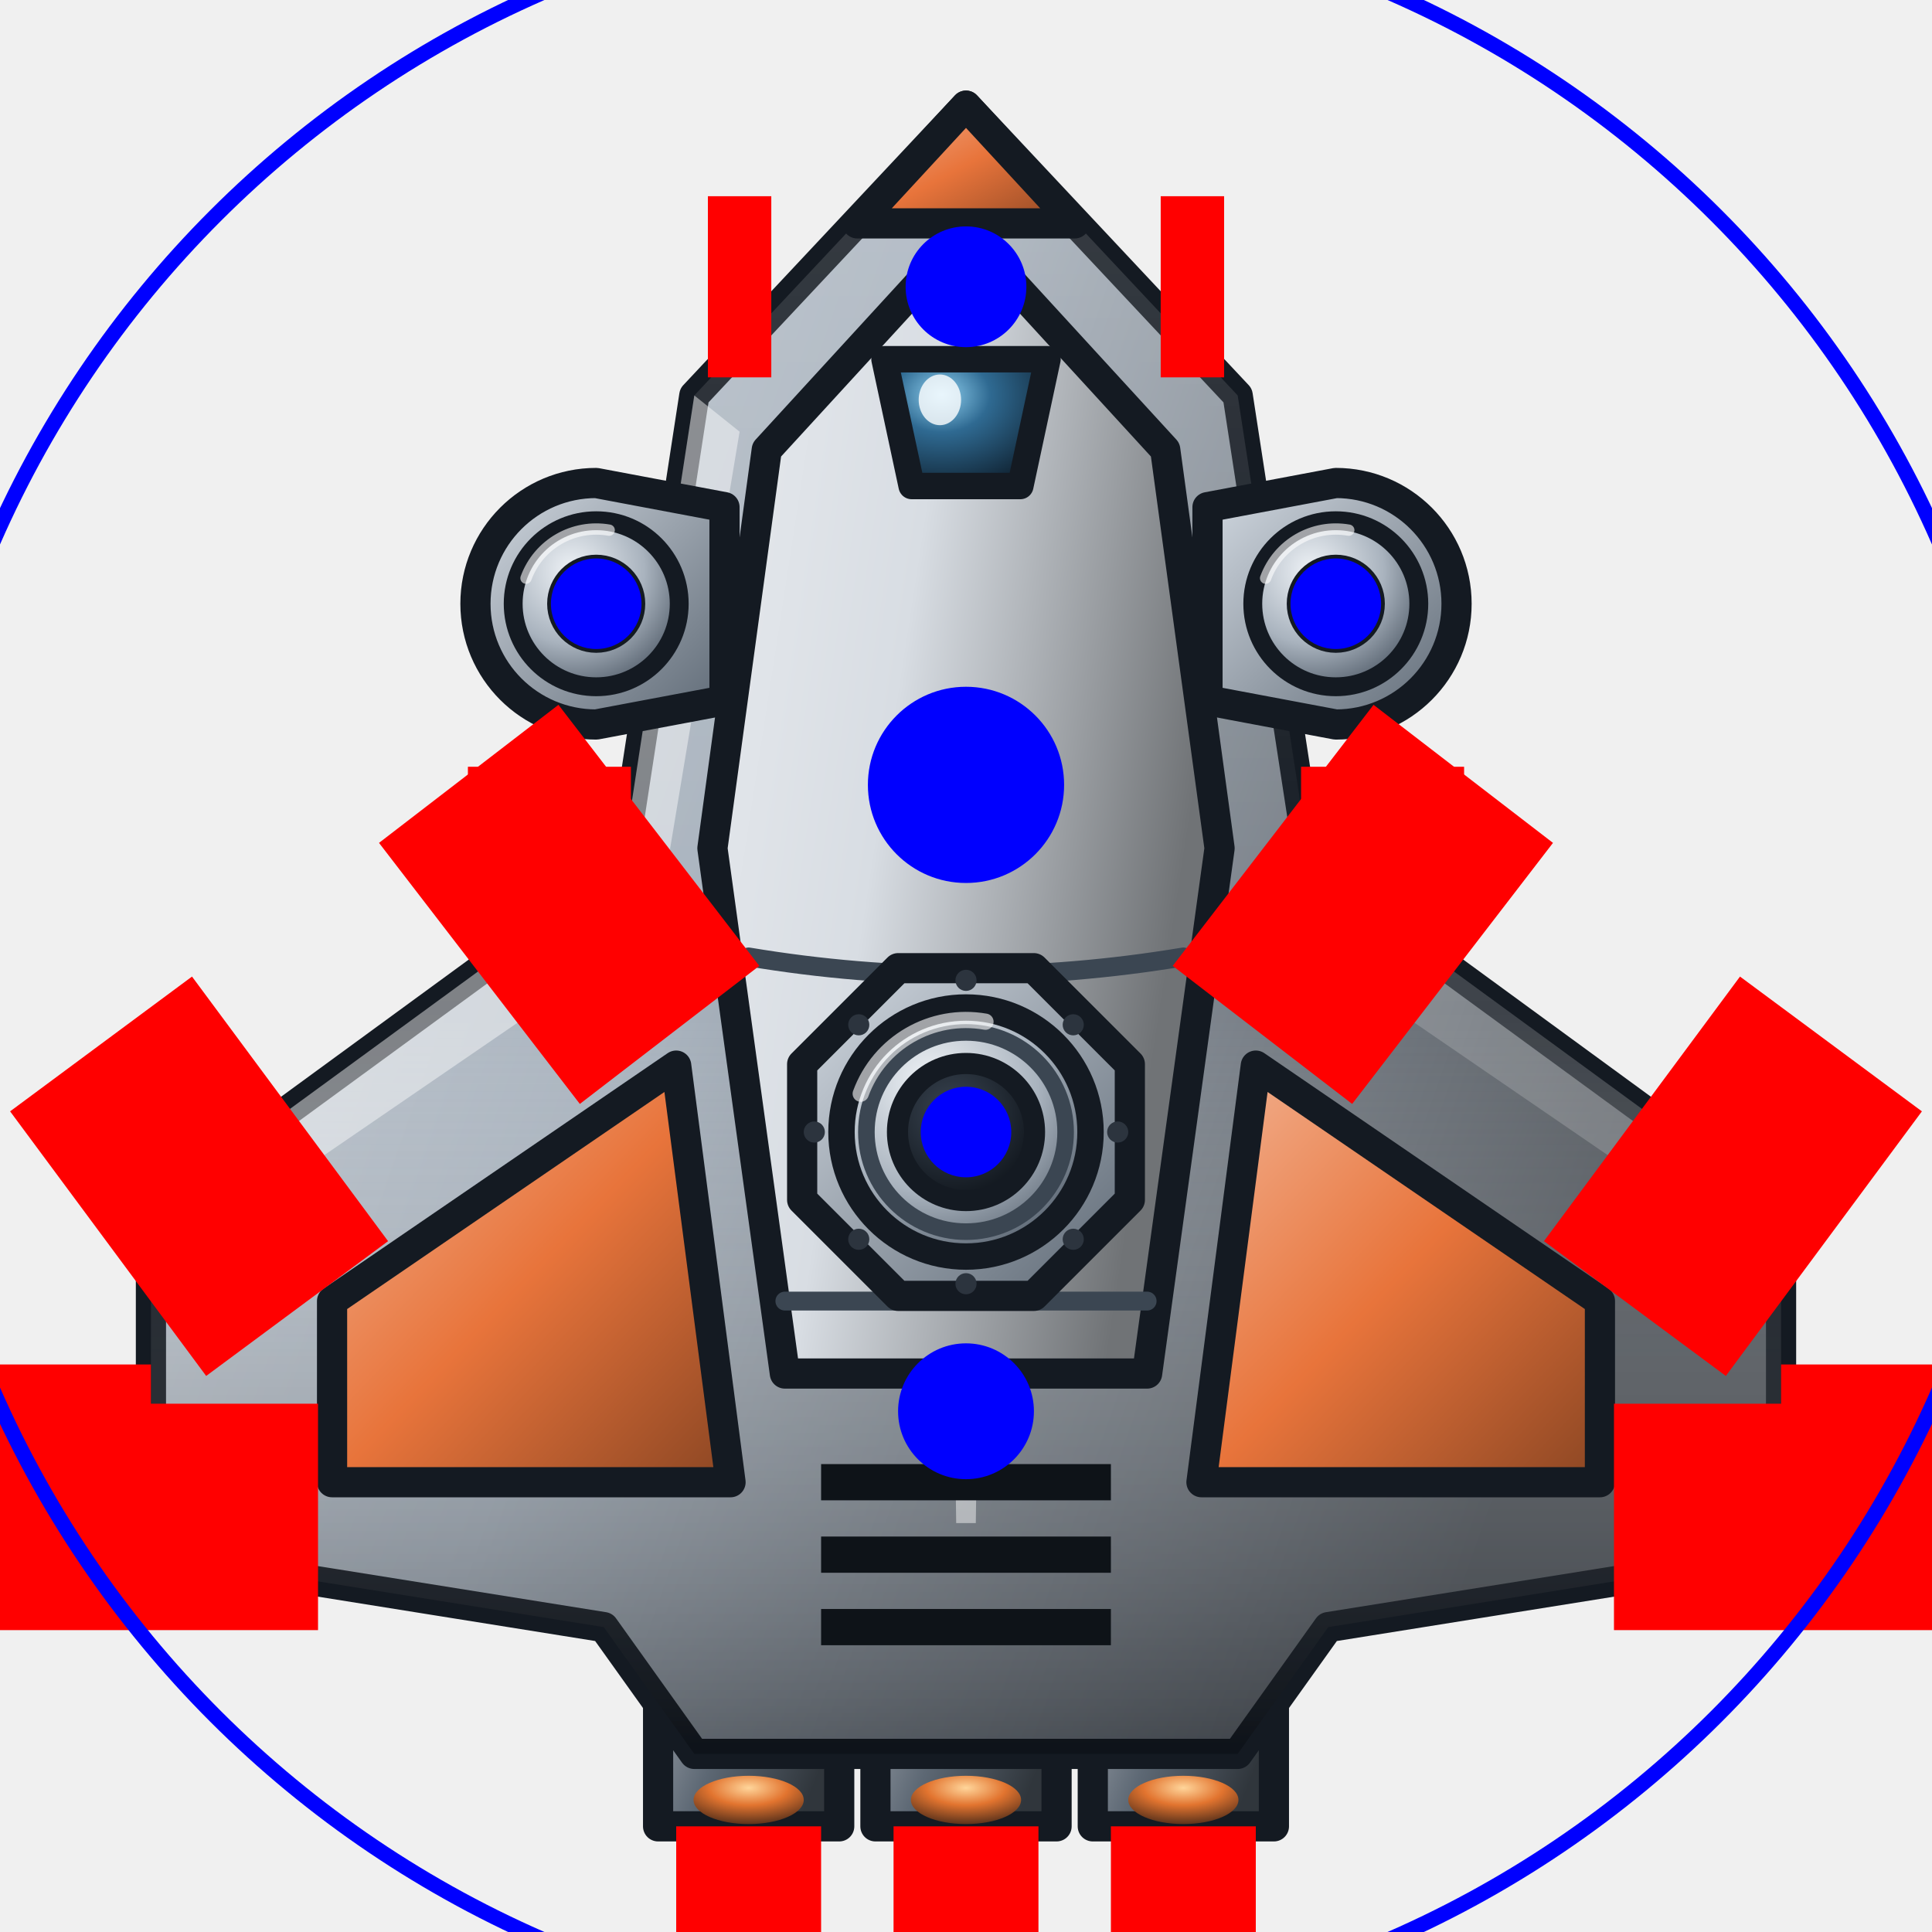
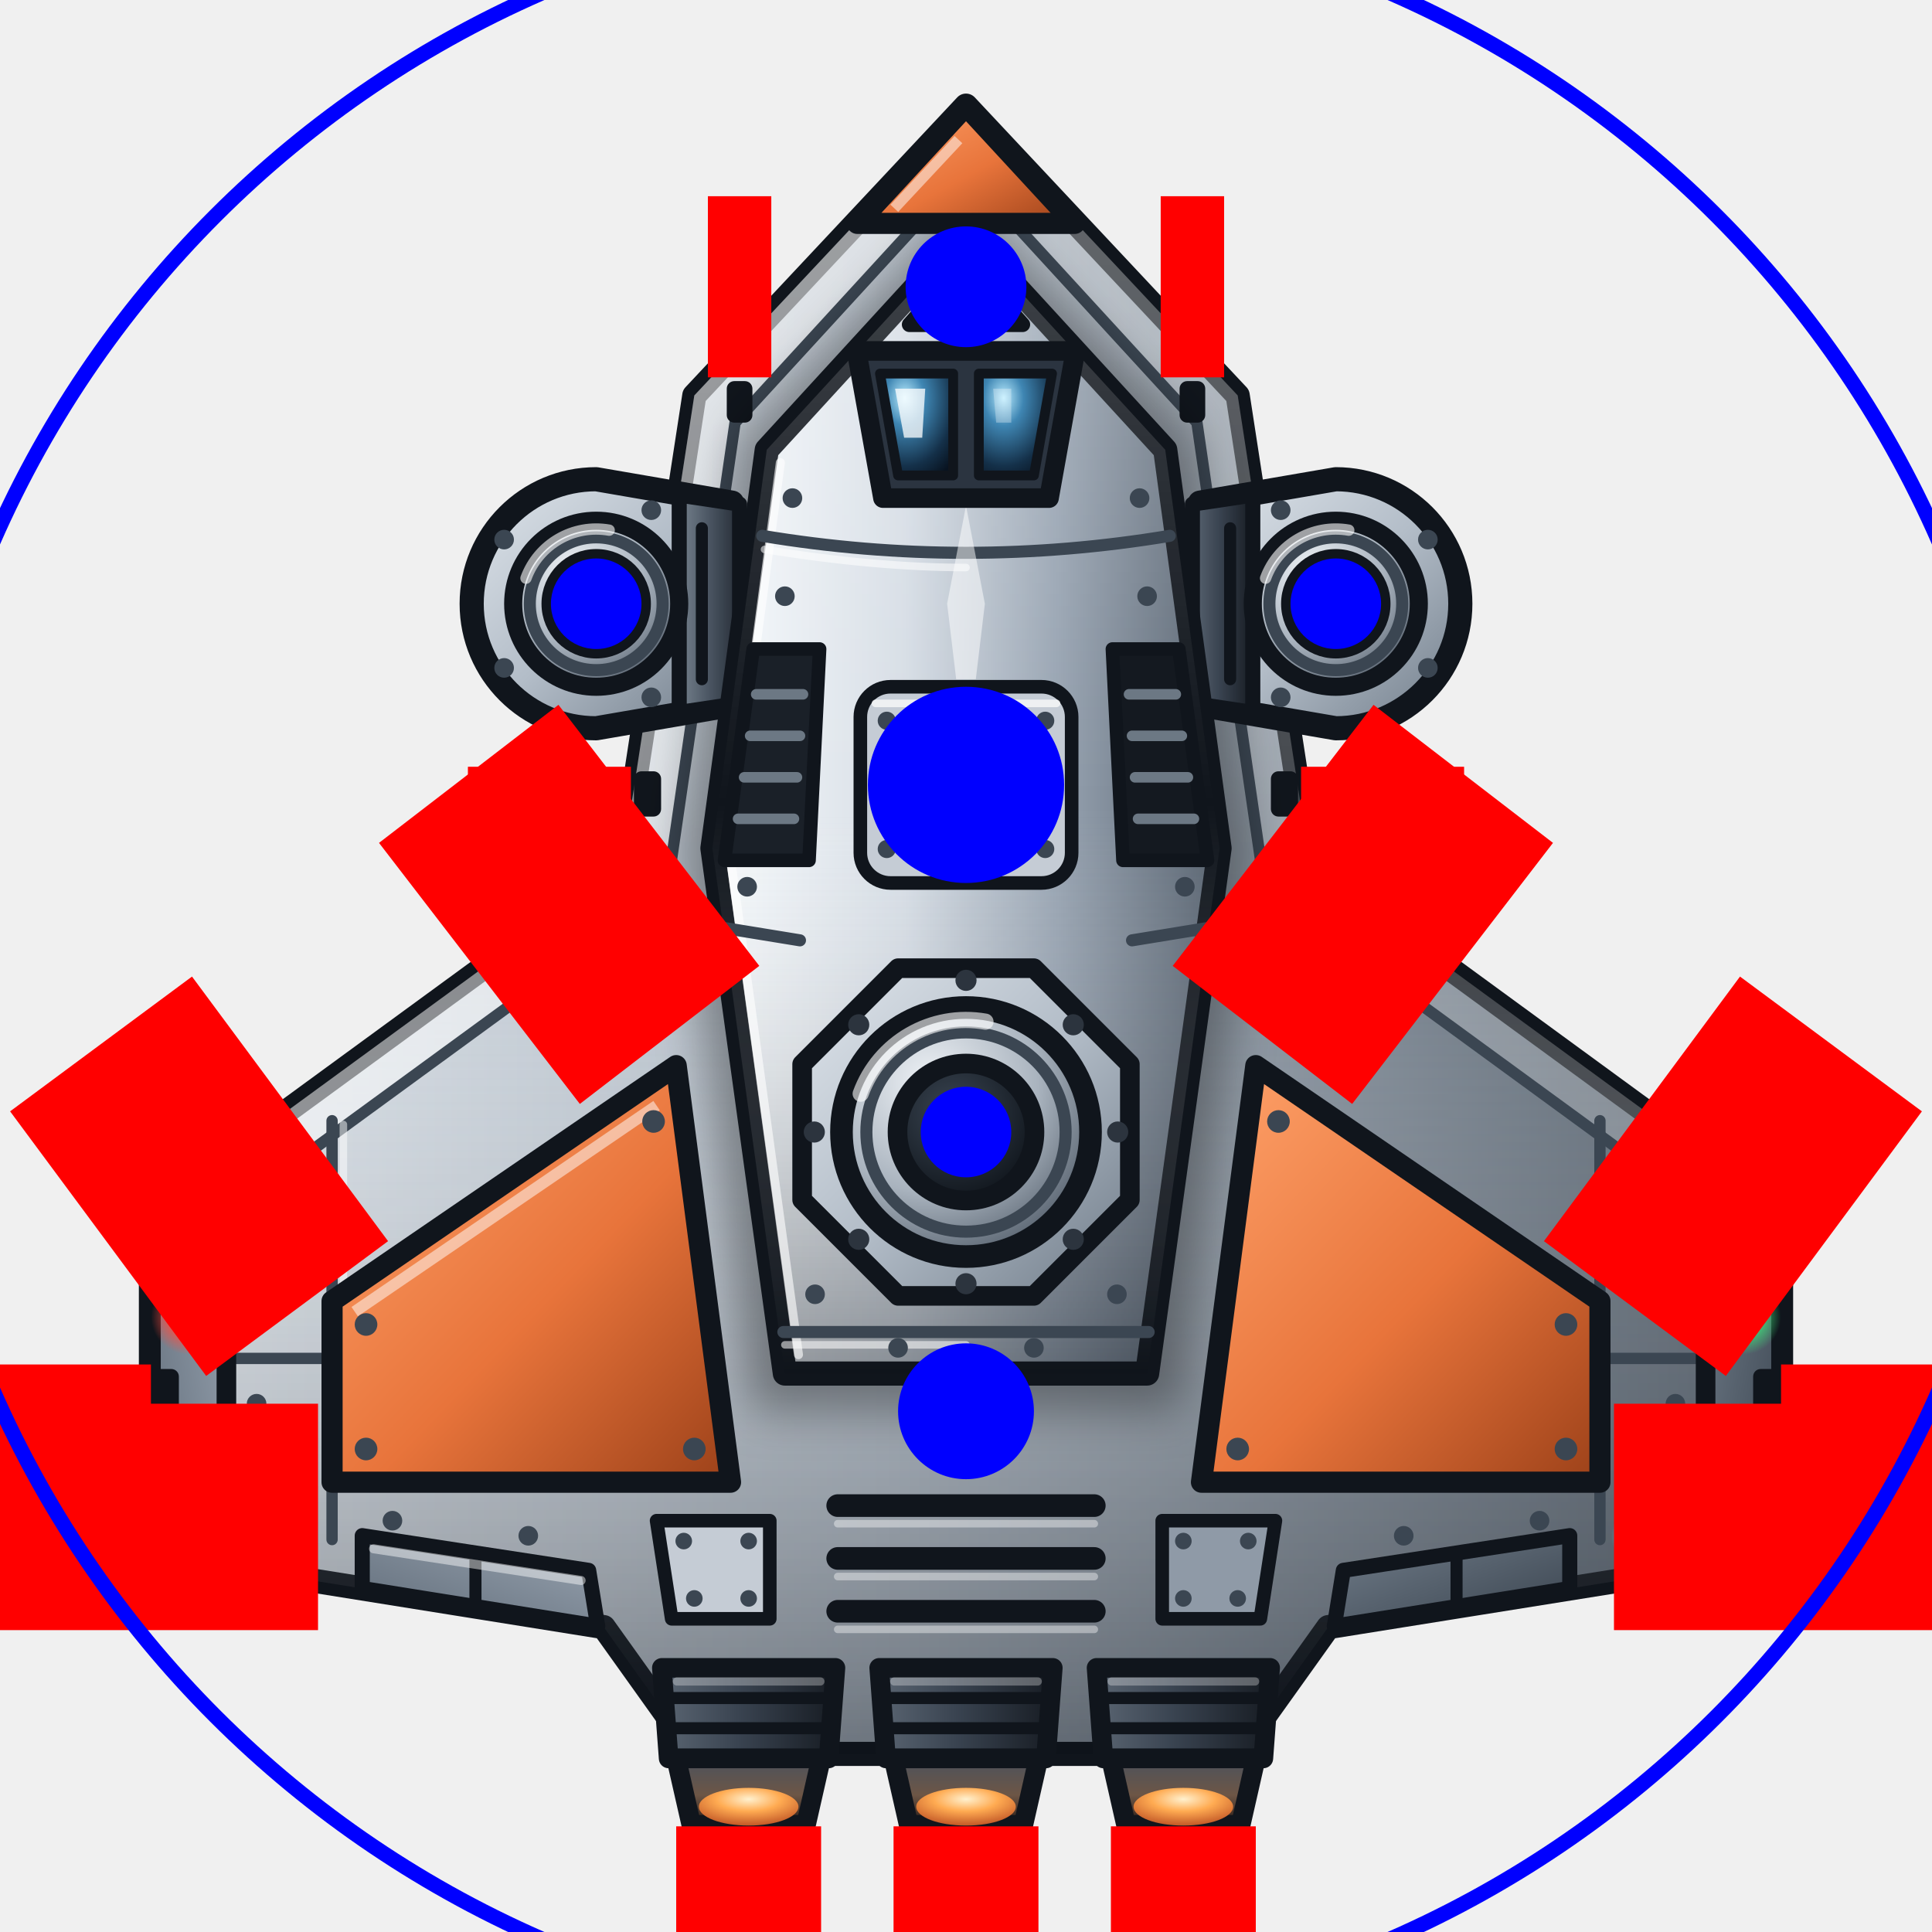
<svg xmlns="http://www.w3.org/2000/svg" viewBox="0 0 256 256">
  <defs>
-     <radialGradient id="glass" cx="0.35" cy="0.28" r="0.85">
-       <stop offset="0" stop-color="#8fd0f0" />
-       <stop offset="0.35" stop-color="#2f6a92" />
-       <stop offset="1" stop-color="#0b1824" />
-     </radialGradient>
-     <linearGradient id="shade" x1="0" y1="0" x2="0" y2="1">
-       <stop offset="0" stop-color="#ffffff" stop-opacity="0.16" />
-       <stop offset="0.55" stop-color="#ffffff" stop-opacity="0" />
-       <stop offset="1" stop-color="#05080c" stop-opacity="0.38" />
-     </linearGradient>
-     <radialGradient id="nozzle" cx="0.5" cy="0.25" r="0.9">
-       <stop offset="0" stop-color="#ffd59a" />
-       <stop offset="0.4" stop-color="#e2742f" />
+     <linearGradient id="fus" x1="0" y1="0" x2="1" y2="0">
+       <stop offset="0" stop-color="#f7fafc" />
+       <stop offset="0.38" stop-color="#d6dde5" />
+       <stop offset="0.68" stop-color="#97a3b1" />
+       <stop offset="1" stop-color="#56616e" />
+     </linearGradient>
+     <linearGradient id="shadeV" x1="0" y1="0" x2="0" y2="1">
+       <stop offset="0" stop-color="#ffffff" stop-opacity="0.2" />
+       <stop offset="0.5" stop-color="#ffffff" stop-opacity="0" />
+       <stop offset="1" stop-color="#0a0f16" stop-opacity="0.4" />
+     </linearGradient>
+     <linearGradient id="flapL" x1="1" y1="0" x2="0" y2="1">
+       <stop offset="0" stop-color="#9aa5b2" />
+       <stop offset="1" stop-color="#5f6b78" />
+     </linearGradient>
+     <linearGradient id="flapR" x1="0" y1="0" x2="1" y2="1">
+       <stop offset="0" stop-color="#717d8a" />
+       <stop offset="1" stop-color="#39434e" />
+     </linearGradient>
+     <linearGradient id="plate" x1="0" y1="0" x2="1" y2="1">
+       <stop offset="0" stop-color="#dfe5eb" />
+       <stop offset="0.5" stop-color="#b3bdc8" />
+       <stop offset="1" stop-color="#6f7b88" />
+     </linearGradient>
+     <linearGradient id="deck" x1="0" y1="0" x2="1" y2="0">
+       <stop offset="0" stop-color="#dfe5eb" />
+       <stop offset="0.45" stop-color="#aeb8c3" />
+       <stop offset="1" stop-color="#535e6a" />
+     </linearGradient>
+     <linearGradient id="dark" x1="0" y1="0" x2="1" y2="0">
+       <stop offset="0" stop-color="#77838f" />
+       <stop offset="0.5" stop-color="#4a5562" />
+       <stop offset="1" stop-color="#252c35" />
+     </linearGradient>
+     <linearGradient id="gun" x1="0" y1="0" x2="1" y2="0">
+       <stop offset="0" stop-color="#5a6572" />
+       <stop offset="0.45" stop-color="#394350" />
+       <stop offset="1" stop-color="#171c23" />
+     </linearGradient>
+     <linearGradient id="bell" x1="0" y1="0" x2="0" y2="1">
+       <stop offset="0" stop-color="#4b525c" />
+       <stop offset="0.55" stop-color="#6d5646" />
      <stop offset="1" stop-color="#2a1a14" />
-     </radialGradient>
-     <linearGradient id="l5d6874" x1="0" y1="0" x2="1" y2="0.35">
-       <stop offset="0" stop-color="#9ba1a9" />
-       <stop offset="0.45" stop-color="#5d6874" />
-       <stop offset="1" stop-color="#30363c" />
-     </linearGradient>
-     <linearGradient id="la9b3be" x1="0" y1="0" x2="1" y2="0.35">
-       <stop offset="0" stop-color="#cad0d7" />
-       <stop offset="0.45" stop-color="#a9b3be" />
-       <stop offset="1" stop-color="#585d63" />
-     </linearGradient>
-     <linearGradient id="ld8dde3" x1="0" y1="0" x2="1" y2="0.35">
-       <stop offset="0" stop-color="#e7eaee" />
-       <stop offset="0.45" stop-color="#d8dde3" />
-       <stop offset="1" stop-color="#707376" />
-     </linearGradient>
-     <radialGradient id="r5d6874" cx="0.35" cy="0.32" r="0.8">
-       <stop offset="0" stop-color="#a6acb3" />
-       <stop offset="0.5" stop-color="#5d6874" />
-       <stop offset="1" stop-color="#2e343a" />
+     </linearGradient>
+     <radialGradient id="glass" cx="0.34" cy="0.24" r="0.9">
+       <stop offset="0" stop-color="#b9ecff" />
+       <stop offset="0.3" stop-color="#3f86b3" />
+       <stop offset="0.75" stop-color="#143049" />
+       <stop offset="1" stop-color="#081320" />
+     </radialGradient>
+     <radialGradient id="nozzle" cx="0.5" cy="0.3" r="0.8">
+       <stop offset="0" stop-color="#fff1cf" />
+       <stop offset="0.4" stop-color="#ffab52" />
+       <stop offset="1" stop-color="#b3431c" />
    </radialGradient>
    <linearGradient id="accent-fill" x1="0" y1="0" x2="1" y2="1">
-       <stop id="accent-light" offset="0" stop-color="#f2b393" />
-       <stop id="accent-base" offset="0.5" stop-color="#e8743b" />
-       <stop id="accent-dark" offset="1" stop-color="#8b4623" />
+       <stop id="accent-light" offset="0" stop-color="#ffa36b" />
+       <stop id="accent-base" offset="0.55" stop-color="#e8743b" />
+       <stop id="accent-dark" offset="1" stop-color="#9c4119" />
    </linearGradient>
    <radialGradient id="hp-ring" cx="0.35" cy="0.3" r="0.8">
      <stop offset="0" stop-color="#eef2f6" />
      <stop offset="0.55" stop-color="#a9b3be" />
      <stop offset="1" stop-color="#4a5562" />
    </radialGradient>
    <radialGradient id="hp-well" cx="0.4" cy="0.35" r="0.75">
      <stop offset="0" stop-color="#3a4552" />
      <stop offset="1" stop-color="#0b1016" />
    </radialGradient>
-     <linearGradient id="hp-plate" x1="0" y1="0" x2="1" y2="1">
-       <stop offset="0" stop-color="#d3dae2" />
-       <stop offset="1" stop-color="#5d6874" />
-     </linearGradient>
+     <radialGradient id="lamp-red" cx="0.5" cy="0.5" r="0.5">
+       <stop offset="0" stop-color="#ffd6d0" />
+       <stop offset="0.35" stop-color="#ff4a3d" />
+       <stop offset="1" stop-color="#ff4a3d" stop-opacity="0" />
+     </radialGradient>
+     <radialGradient id="lamp-green" cx="0.5" cy="0.5" r="0.5">
+       <stop offset="0" stop-color="#e3ffe9" />
+       <stop offset="0.35" stop-color="#3fe37a" />
+       <stop offset="1" stop-color="#3fe37a" stop-opacity="0" />
+     </radialGradient>
+     <radialGradient id="lamp-cyan" cx="0.5" cy="0.5" r="0.5">
+       <stop offset="0" stop-color="#ecfdff" />
+       <stop offset="0.35" stop-color="#52d9ff" />
+       <stop offset="1" stop-color="#52d9ff" stop-opacity="0" />
+     </radialGradient>
+     <filter id="soft" x="-30%" y="-30%" width="160%" height="160%">
+       <feGaussianBlur stdDeviation="3" />
+     </filter>
  </defs>
-   <g id="hull" stroke="#141a22" stroke-width="4" stroke-linejoin="round" stroke-linecap="round">
-     <rect x="87.2" y="220.4" width="24" height="21.6" fill="url(#l5d6874)" />
-     <rect x="116" y="220.4" width="24" height="21.6" fill="url(#l5d6874)" />
-     <rect x="144.8" y="220.4" width="24" height="21.6" fill="url(#l5d6874)" />
-     <path d="M128 14 L164 52.4 L173.6 114.8 L236 160.4 L236 206 L176 215.6 L164 232.4 L92 232.4 L80 215.6 L20 206 L20 160.4 L82.4 114.8 L92 52.4 Z" fill="url(#la9b3be)" />
-     <path d="M128 14 L164 52.4 L173.6 114.8 L236 160.4 L236 206 L176 215.6 L164 232.4 L92 232.4 L80 215.6 L20 206 L20 160.4 L82.4 114.8 L92 52.4 Z" fill="url(#shade)" stroke="none" />
-     <path d="M128 35.84 L130.5 112.28 L129.3 201.82 L126.7 201.82 L125.5 112.28 Z" fill="#ffffff" fill-opacity="0.45" stroke="none" />
-     <path d="M128 30.8 L154.4 59.6 L161.6 112.4 L152 182 L104 182 L94.4 112.4 L101.6 59.6 Z" fill="url(#ld8dde3)" />
-     <path d="M117.2 47.6 L138.8 47.6 L135.2 64.4 L120.8 64.4 Z" fill="url(#glass)" stroke-width="3.5" />
-     <ellipse cx="124.54" cy="52.98" rx="2.81" ry="3.36" fill="#ffffff" fill-opacity="0.8" stroke="none" />
-     <path d="M82.4 114.8 L20 160.4 L20 168.8 L84.8 124.4 Z" fill="#ffffff" fill-opacity="0.45" stroke="none" />
-     <path d="M173.6 114.8 L236 160.4 L236 168.8 L171.2 124.4 Z" fill="#ffffff" fill-opacity="0.18" stroke="none" />
-     <path d="M99.2 126.8 Q128 131.6 156.8 126.8 M104 172.4 L152 172.4" fill="none" stroke="#3b4652" stroke-width="2.5" />
-     <rect x="108.8" y="194" width="38.4" height="4.8" fill="#0e1318" stroke="none" />
-     <rect x="108.8" y="203.6" width="38.4" height="4.8" fill="#0e1318" stroke="none" />
-     <rect x="108.8" y="213.2" width="38.4" height="4.8" fill="#0e1318" stroke="none" />
-     <path d="M92 52.4 L82.4 114.8 L88.4 114.8 L98 57.2 Z" fill="#ffffff" fill-opacity="0.45" stroke="none" />
-     <ellipse cx="99.2" cy="238.5" rx="7.3" ry="3.2" fill="url(#nozzle)" stroke="none" />
-     <ellipse cx="128" cy="238.5" rx="7.3" ry="3.2" fill="url(#nozzle)" stroke="none" />
-     <ellipse cx="156.8" cy="238.5" rx="7.3" ry="3.2" fill="url(#nozzle)" stroke="none" />
-     <path d="M96 67.2 L79 64 A16 16 0 0 0 79 96 L96 92.8 Z" fill="url(#hp-plate)" />
-     <circle cx="79" cy="80" r="11" fill="url(#hp-ring)" stroke-width="2.5" />
-     <circle cx="79" cy="80" r="5.5" fill="url(#hp-well)" stroke-width="2" />
-     <path d="M69.7 76.61 A9.9 9.9 0 0 1 80.72 70.25" fill="none" stroke="#ffffff" stroke-opacity="0.6" stroke-width="1.5" />
-     <path d="M160 67.2 L177 64 A16 16 0 0 1 177 96 L160 92.8 Z" fill="url(#hp-plate)" />
-     <circle cx="177" cy="80" r="11" fill="url(#hp-ring)" stroke-width="2.5" />
-     <circle cx="177" cy="80" r="5.5" fill="url(#hp-well)" stroke-width="2" />
-     <path d="M167.7 76.61 A9.9 9.9 0 0 1 178.72 70.25" fill="none" stroke="#ffffff" stroke-opacity="0.6" stroke-width="1.5" />
-     <path d="M149.71 158.99 L136.99 171.71 L119.01 171.71 L106.29 158.99 L106.29 141.01 L119.01 128.29 L136.99 128.29 L149.71 141.01 Z" fill="url(#hp-plate)" />
-     <circle cx="148.1" cy="150" r="1.4" fill="#2c343e" stroke="none" />
-     <circle cx="142.21" cy="164.21" r="1.4" fill="#2c343e" stroke="none" />
-     <circle cx="128" cy="170.1" r="1.4" fill="#2c343e" stroke="none" />
-     <circle cx="113.79" cy="164.21" r="1.4" fill="#2c343e" stroke="none" />
-     <circle cx="107.9" cy="150" r="1.4" fill="#2c343e" stroke="none" />
-     <circle cx="113.79" cy="135.79" r="1.4" fill="#2c343e" stroke="none" />
-     <circle cx="128" cy="129.9" r="1.4" fill="#2c343e" stroke="none" />
-     <circle cx="142.21" cy="135.79" r="1.4" fill="#2c343e" stroke="none" />
-     <circle cx="128" cy="150" r="16.5" fill="url(#hp-ring)" stroke-width="3.5" />
-     <circle cx="128" cy="150" r="13.2" fill="none" stroke="#3b4652" stroke-width="2.2" />
-     <circle cx="128" cy="150" r="9.08" fill="url(#hp-well)" stroke-width="2.8" />
-     <path d="M114.05 144.92 A14.85 14.85 0 0 1 130.58 135.38" fill="none" stroke="#ffffff" stroke-opacity="0.6" stroke-width="2.15" />
-   </g>
-   <g id="accent" stroke="#141a22" stroke-width="4" stroke-linejoin="round" stroke-linecap="round">
-     <path d="M44 172.4 L89.6 141.2 L96.8 196.4 L44 196.4 Z" fill="url(#accent-fill)" />
-     <path d="M212 172.4 L166.4 141.2 L159.2 196.4 L212 196.4 Z" fill="url(#accent-fill)" />
-     <path d="M128 14 L142.4 29.6 L113.6 29.6 Z" fill="url(#accent-fill)" />
+   <g id="hull" stroke="#10151c" stroke-width="3.2" stroke-linejoin="round" stroke-linecap="round">
+     <path d="M128 14 L164 52.4 L173.6 114.8 L236 160.4 L236 206 L176 215.6 L164 232.4 L92 232.4 L80 215.6 L20 206 L20 160.4 L82.4 114.8 L92 52.4 Z" fill="url(#deck)" />
+     <path d="M128 14 L164 52.4 L173.6 114.8 L236 160.4 L236 206 L176 215.6 L164 232.4 L92 232.4 L80 215.6 L20 206 L20 160.4 L82.4 114.8 L92 52.4 Z" fill="url(#shadeV)" stroke="none" />
+     <path d="M128 14 L92 52.4 L82.4 114.8 L20 160.4 L20 168 L84.6 120.8 L88.6 116.5 L97.4 56 L128 22.5 Z" fill="#ffffff" fill-opacity="0.5" stroke="none" />
+     <path d="M128 14 L164 52.4 L173.6 114.8 L236 160.4 L236 168 L171.4 120.8 L167.4 116.5 L158.6 56 L128 22.5 Z" fill="#ffffff" fill-opacity="0.2" stroke="none" />
+     <path d="M26 163.6 L84.6 120.8 L88.6 116.5 L97.4 56 L124 27 M230 163.6 L171.4 120.8 L167.4 116.5 L158.6 56 L132 27" fill="none" stroke="#3b4652" stroke-width="1.5" />
+     <rect x="96.3" y="50.5" width="3.4" height="5.5" rx="1" fill="#10151c" stroke="none" />
+     <rect x="156.3" y="50.5" width="3.4" height="5.5" rx="1" fill="#10151c" stroke="none" />
+     <rect x="84" y="102.2" width="3.6" height="6" rx="1" fill="#10151c" stroke="none" />
+     <rect x="168.4" y="102.2" width="3.6" height="6" rx="1" fill="#10151c" stroke="none" />
+     <path d="M44 148.5 L44 204 M30 180 L44 180 M212 148.5 L212 204 M226 180 L212 180" fill="none" stroke="#3b4652" stroke-width="1.5" />
+     <path d="M45.5 149 L45.5 171" fill="none" stroke="#ffffff" stroke-opacity="0.5" stroke-width="1" />
+     <g fill="#3b4652" stroke="none">
+       <circle cx="34" cy="164" r="1.3" />
+       <circle cx="40" cy="159.6" r="1.3" />
+       <circle cx="34" cy="175" r="1.3" />
+       <circle cx="34" cy="186" r="1.3" />
+       <circle cx="52" cy="201.5" r="1.3" />
+       <circle cx="70" cy="203.5" r="1.3" />
+       <circle cx="222" cy="164" r="1.3" />
+       <circle cx="216" cy="159.6" r="1.3" />
+       <circle cx="222" cy="175" r="1.3" />
+       <circle cx="222" cy="186" r="1.3" />
+       <circle cx="204" cy="201.5" r="1.3" />
+       <circle cx="186" cy="203.5" r="1.3" />
+     </g>
+     <path d="M48 203.48 L78 208.08 L79.2 215.472 L48 210.48 Z" fill="url(#flapL)" stroke-width="2" />
+     <path d="M208 203.48 L178 208.08 L176.8 215.472 L208 210.48 Z" fill="url(#flapR)" stroke-width="2" />
+     <path d="M63 206.68 L63 212.08 M193 206.68 L193 212.08" fill="none" stroke="#10151c" stroke-width="1.6" />
+     <path d="M49.5 205.22 L77 209.42" fill="none" stroke="#ffffff" stroke-opacity="0.45" stroke-width="1.2" />
+     <path d="M87 201.5 L102 201.5 L102 214.5 L89 214.5 Z" fill="#c5ccd5" stroke-width="1.8" />
+     <path d="M169 201.5 L154 201.5 L154 214.5 L167 214.5 Z" fill="#8f9aa7" stroke-width="1.8" />
+     <g fill="#3b4652" stroke="none">
+       <circle cx="90.6" cy="204.2" r="1.1" />
+       <circle cx="99.2" cy="204.2" r="1.1" />
+       <circle cx="92" cy="211.8" r="1.1" />
+       <circle cx="99.2" cy="211.8" r="1.1" />
+       <circle cx="165.4" cy="204.2" r="1.1" />
+       <circle cx="156.8" cy="204.2" r="1.1" />
+       <circle cx="164" cy="211.8" r="1.1" />
+       <circle cx="156.8" cy="211.8" r="1.1" />
+     </g>
+     <path d="M111 199.5 L145 199.5 M111 206.5 L145 206.5 M111 213.5 L145 213.5" fill="none" stroke="#10151c" stroke-width="3" />
+     <path d="M111 201.9 L145 201.9 M111 208.9 L145 208.9 M111 215.9 L145 215.9" fill="none" stroke="#ffffff" stroke-opacity="0.4" stroke-width="1" />
+     <path d="M128 27 L158.5 58 L166 113 L156.5 187 L99.5 187 L90 113 L97.5 58 Z" fill="#05080c" fill-opacity="0.34" stroke="none" filter="url(#soft)" />
+     <path d="M97 66.6 L79 63.5 A16.5 16.5 0 0 0 79 96.5 L97 93.4 Z" fill="url(#plate)" />
+     <path d="M159 66.6 L177 63.5 A16.5 16.5 0 0 1 177 96.5 L159 93.4 Z" fill="url(#plate)" />
+     <path d="M90 65.6 L98 66.8 L98 93.2 L90 94.4 Z" fill="url(#dark)" stroke-width="2" />
+     <path d="M166 65.6 L158 66.8 L158 93.2 L166 94.4 Z" fill="url(#gun)" stroke-width="2" />
+     <path d="M93 70 L93 90 M163 70 L163 90" fill="none" stroke="#10151c" stroke-width="1.6" />
+     <g fill="#3b4652" stroke="none">
+       <circle cx="66.8" cy="71.5" r="1.3" />
+       <circle cx="66.8" cy="88.5" r="1.3" />
+       <circle cx="86.3" cy="67.6" r="1.3" />
+       <circle cx="86.3" cy="92.4" r="1.3" />
+       <circle cx="189.2" cy="71.5" r="1.3" />
+       <circle cx="189.2" cy="88.5" r="1.3" />
+       <circle cx="169.7" cy="67.6" r="1.3" />
+       <circle cx="169.7" cy="92.4" r="1.3" />
+     </g>
+     <circle cx="79" cy="80" r="11" fill="url(#hp-ring)" stroke-width="2.4" />
+     <circle cx="79" cy="80" r="8.8" fill="none" stroke="#3b4652" stroke-width="1.6" />
+     <circle cx="79" cy="80" r="6.05" fill="url(#hp-well)" stroke-width="2.4" />
+     <path d="M69.697 76.614 A9.9 9.9 0 0 1 80.719 70.25" fill="none" stroke="#ffffff" stroke-opacity="0.6" stroke-width="1.5" />
+     <circle cx="177" cy="80" r="11" fill="url(#hp-ring)" stroke-width="2.4" />
+     <circle cx="177" cy="80" r="8.8" fill="none" stroke="#3b4652" stroke-width="1.6" />
+     <circle cx="177" cy="80" r="6.05" fill="url(#hp-well)" stroke-width="2.4" />
+     <path d="M167.697 76.614 A9.9 9.9 0 0 1 178.719 70.25" fill="none" stroke="#ffffff" stroke-opacity="0.6" stroke-width="1.5" />
+     <path d="M128 30.8 L154.4 59.6 L161.6 112.4 L152 182 L104 182 L94.4 112.4 L101.6 59.6 Z" fill="url(#fus)" />
+     <path d="M128 30.8 L154.4 59.6 L161.6 112.4 L152 182 L104 182 L94.4 112.4 L101.6 59.6 Z" fill="url(#shadeV)" stroke="none" />
+     <path d="M128 34.5 L135.5 43 L120.5 43 Z" fill="url(#gun)" stroke-width="2" />
+     <path d="M103.4 61.3 L96.6 112.4 L105.8 179.5" fill="none" stroke="#ffffff" stroke-opacity="0.6" stroke-width="1.2" />
+     <path d="M101 71 Q128 75.5 155 71 M96.2 123 L106 124.6 M159.8 123 L150 124.6 M103.8 176.5 L152.2 176.5" fill="none" stroke="#3b4652" stroke-width="1.6" />
+     <path d="M101.3 72.8 Q116 75.2 128 75.2 M104 178.2 L128 178.2" fill="none" stroke="#ffffff" stroke-opacity="0.55" stroke-width="1" />
+     <g fill="#3b4652" stroke="none">
+       <circle cx="105" cy="66" r="1.3" />
+       <circle cx="104" cy="79" r="1.3" />
+       <circle cx="99" cy="117.5" r="1.3" />
+       <circle cx="108" cy="171.5" r="1.3" />
+       <circle cx="119" cy="178.6" r="1.3" />
+       <circle cx="151" cy="66" r="1.3" />
+       <circle cx="152" cy="79" r="1.3" />
+       <circle cx="157" cy="117.5" r="1.3" />
+       <circle cx="148" cy="171.5" r="1.3" />
+       <circle cx="137" cy="178.6" r="1.3" />
+     </g>
+     <path d="M128 67 L130.5 80 L129.3 90 L126.7 90 L125.5 80 Z" fill="#ffffff" fill-opacity="0.5" stroke="none" />
+     <path d="M99.8 86 L108.6 86 L107.2 114 L96 114 Z" fill="#1a2028" stroke-width="1.8" />
+     <path d="M156.2 86 L147.4 86 L148.8 114 L160 114 Z" fill="#141920" stroke-width="1.8" />
+     <path d="M100.2 92 L106.4 92 M99.4 97.5 L106 97.5 M98.6 103 L105.6 103 M97.8 108.5 L105.2 108.5 M155.8 92 L149.6 92 M156.6 97.5 L150 97.5 M157.4 103 L150.4 103 M158.2 108.5 L150.8 108.5" fill="none" stroke="#6c7884" stroke-width="1.4" />
+     <rect x="114" y="91" width="28" height="26" rx="4" fill="#c5ccd5" stroke-width="1.8" />
+     <path d="M116 93.2 L140 93.2" fill="none" stroke="#ffffff" stroke-opacity="0.7" stroke-width="1" />
+     <g fill="#3b4652" stroke="none">
+       <circle cx="117.5" cy="95.5" r="1.2" />
+       <circle cx="138.5" cy="95.5" r="1.2" />
+       <circle cx="117.5" cy="112.5" r="1.2" />
+       <circle cx="138.5" cy="112.5" r="1.2" />
+       <circle cx="128" cy="94.5" r="1.2" />
+       <circle cx="128" cy="113.5" r="1.2" />
+     </g>
+     <path d="M113.5 46.5 L142.5 46.5 L139 66 L117 66 Z" fill="#2b3440" stroke-width="2.6" />
+     <path d="M116.6 49.5 L126.3 49.5 L126.3 63 L119 63 Z" fill="url(#glass)" stroke="#10151c" stroke-width="1.3" />
+     <path d="M139.4 49.5 L129.7 49.5 L129.7 63 L137 63 Z" fill="url(#glass)" stroke="#10151c" stroke-width="1.3" />
+     <path d="M118.6 51.5 L122.6 51.5 L122.2 58 L119.8 58 Z" fill="#ffffff" fill-opacity="0.75" stroke="none" />
+     <path d="M131.6 51.5 L134 51.5 L134 56 L132 56 Z" fill="#ffffff" fill-opacity="0.3" stroke="none" />
+     <path d="M149.711 158.993 L136.993 171.711 L119.007 171.711 L106.289 158.993 L106.289 141.007 L119.007 128.289 L136.993 128.289 L149.711 141.007 Z" fill="url(#plate)" stroke-width="2.6" />
+     <g fill="#2c343e" stroke="none">
+       <circle cx="148.1" cy="150" r="1.4" />
+       <circle cx="142.213" cy="164.213" r="1.4" />
+       <circle cx="128" cy="170.1" r="1.4" />
+       <circle cx="113.787" cy="164.213" r="1.4" />
+       <circle cx="107.9" cy="150" r="1.4" />
+       <circle cx="113.787" cy="135.787" r="1.4" />
+       <circle cx="128" cy="129.9" r="1.4" />
+       <circle cx="142.213" cy="135.787" r="1.4" />
+     </g>
+     <circle cx="128" cy="150" r="16.5" fill="url(#hp-ring)" stroke-width="3" />
+     <circle cx="128" cy="150" r="13.2" fill="none" stroke="#3b4652" stroke-width="1.6" />
+     <circle cx="128" cy="150" r="9.075" fill="url(#hp-well)" stroke-width="2.6" />
+     <path d="M114.046 144.921 A14.85 14.85 0 0 1 130.579 135.376" fill="none" stroke="#ffffff" stroke-opacity="0.6" stroke-width="2.145" />
+     <path d="M87.7 221 L110.7 221 L109.8 233 L88.6 233 Z" fill="url(#gun)" stroke-width="2.6" />
+     <path d="M88.2 225 L110.2 225 M88.4 229 L110 229" fill="none" stroke="#10151c" stroke-width="1.6" />
+     <path d="M89.7 222.8 L108.7 222.8" fill="none" stroke="#ffffff" stroke-opacity="0.3" stroke-width="1.1" />
+     <path d="M89.6 233 L108.8 233 L106.8 241.8 L91.6 241.8 Z" fill="url(#bell)" stroke-width="2.6" />
+     <ellipse cx="99.2" cy="239.4" rx="6.6" ry="2.5" fill="url(#nozzle)" stroke="none" />
+     <path d="M116.5 221 L139.5 221 L138.6 233 L117.4 233 Z" fill="url(#gun)" stroke-width="2.6" />
+     <path d="M117 225 L139 225 M117.2 229 L138.8 229" fill="none" stroke="#10151c" stroke-width="1.6" />
+     <path d="M118.5 222.8 L137.5 222.8" fill="none" stroke="#ffffff" stroke-opacity="0.3" stroke-width="1.1" />
+     <path d="M118.4 233 L137.6 233 L135.6 241.8 L120.4 241.8 Z" fill="url(#bell)" stroke-width="2.6" />
+     <ellipse cx="128" cy="239.4" rx="6.6" ry="2.5" fill="url(#nozzle)" stroke="none" />
+     <path d="M145.3 221 L168.3 221 L167.4 233 L146.2 233 Z" fill="url(#gun)" stroke-width="2.6" />
+     <path d="M145.8 225 L167.8 225 M146 229 L167.6 229" fill="none" stroke="#10151c" stroke-width="1.6" />
+     <path d="M147.3 222.8 L166.3 222.8" fill="none" stroke="#ffffff" stroke-opacity="0.3" stroke-width="1.1" />
+     <path d="M147.2 233 L166.4 233 L164.4 241.8 L149.2 241.8 Z" fill="url(#bell)" stroke-width="2.6" />
+     <ellipse cx="156.8" cy="239.4" rx="6.6" ry="2.5" fill="url(#nozzle)" stroke="none" />
+     <path d="M20 153.5 L26.5 152 Q30 152.5 30 156.5 L30 207 Q30 210.8 26.5 210.8 L20 209.5 Z" fill="url(#flapL)" stroke-width="2.6" />
+     <path d="M236 153.5 L229.5 152 Q226 152.5 226 156.5 L226 207 Q226 210.8 229.5 210.8 L236 209.5 Z" fill="url(#flapR)" stroke-width="2.6" />
+     <path d="M22.6 156.5 L22.6 164" fill="none" stroke="#ffffff" stroke-opacity="0.4" stroke-width="1.3" />
+     <rect x="20.3" y="181.4" width="3.4" height="6" rx="1" fill="#10151c" stroke="none" />
+     <rect x="232.3" y="181.4" width="3.4" height="6" rx="1" fill="#10151c" stroke="none" />
+     <path d="M20.5 192 L29.5 192 M20.5 166 L29.5 166 M235.5 192 L226.5 192 M235.5 166 L226.5 166" fill="none" stroke="#10151c" stroke-width="1.6" />
+   </g>
+   <g id="accent" stroke="#10151c" stroke-width="3.2" stroke-linejoin="round">
+     <path d="M44 172.4 L89.6 141.2 L96.8 196.4 L44 196.4 Z" fill="url(#accent-fill)" stroke-width="2.8" />
+     <path d="M212 172.4 L166.4 141.2 L159.2 196.4 L212 196.4 Z" fill="url(#accent-fill)" stroke-width="2.8" />
+     <path d="M47 173.8 L87 146.5" fill="none" stroke="#ffffff" stroke-opacity="0.5" stroke-width="1.5" />
+     <g fill="#3b4652" stroke="none">
+       <circle cx="48.5" cy="175.5" r="1.5" />
+       <circle cx="48.5" cy="192" r="1.5" />
+       <circle cx="86.6" cy="148.6" r="1.5" />
+       <circle cx="92" cy="192" r="1.5" />
+       <circle cx="207.5" cy="175.5" r="1.5" />
+       <circle cx="207.5" cy="192" r="1.5" />
+       <circle cx="169.4" cy="148.6" r="1.5" />
+       <circle cx="164" cy="192" r="1.5" />
+     </g>
+     <path d="M128 14 L142.4 29.6 L113.6 29.6 Z" fill="url(#accent-fill)" stroke-width="2.8" />
+     <path d="M127 18.5 L118.5 27.6" fill="none" stroke="#ffffff" stroke-opacity="0.5" stroke-width="1.4" />
+   </g>
+   <g id="lamps">
+     <circle cx="25" cy="174.5" r="5" fill="url(#lamp-red)" />
+     <circle cx="231" cy="174.5" r="5" fill="url(#lamp-green)" />
+     <circle cx="128" cy="39.5" r="5" fill="url(#lamp-cyan)" />
+     <circle cx="38.5" cy="203.6" r="4" fill="url(#lamp-cyan)" />
+     <circle cx="217.5" cy="203.6" r="4" fill="url(#lamp-cyan)" />
  </g>
  <g id="anchors">
    <line id="flame-main-1" x1="99.2" y1="242" x2="99.2" y2="278" stroke="#ff0000" stroke-width="19.2" />
    <line id="flame-main-2" x1="128" y1="242" x2="128" y2="278" stroke="#ff0000" stroke-width="19.2" />
    <line id="flame-main-3" x1="156.8" y1="242" x2="156.8" y2="278" stroke="#ff0000" stroke-width="19.2" />
    <line id="flame-reverse-1" x1="98" y1="50" x2="98" y2="26" stroke="#ff0000" stroke-width="8.4" />
    <line id="flame-reverse-2" x1="158" y1="50" x2="158" y2="26" stroke="#ff0000" stroke-width="8.4" />
    <line id="flame-side-1" x1="83.6" y1="105.2" x2="62" y2="105.2" stroke="#ff0000" stroke-width="7.2" />
    <line id="flame-side-2" x1="172.4" y1="105.2" x2="194" y2="105.2" stroke="#ff0000" stroke-width="7.2" />
    <line id="flame-side-3" x1="20" y1="184.4" x2="-1.6" y2="184.4" stroke="#ff0000" stroke-width="7.2" />
    <line id="flame-side-4" x1="236" y1="184.4" x2="257.6" y2="184.4" stroke="#ff0000" stroke-width="7.2" />
    <circle id="turret-medium-1" cx="79" cy="80" r="6" fill="#0000ff" />
    <circle id="turret-medium-2" cx="177" cy="80" r="6" fill="#0000ff" />
    <circle id="turret-heavy-1" cx="128" cy="150" r="6" fill="#0000ff" />
    <line id="armor-1" x1="39.37" y1="173.39" x2="13.39" y2="138.33" stroke="#ff0000" stroke-width="30" />
    <line id="armor-2" x1="216.63" y1="173.39" x2="242.61" y2="138.33" stroke="#ff0000" stroke-width="30" />
    <line id="armor-3" x1="88.72" y1="137.13" x2="62.11" y2="102.54" stroke="#ff0000" stroke-width="30" />
    <line id="armor-4" x1="167.28" y1="137.13" x2="193.89" y2="102.54" stroke="#ff0000" stroke-width="30" />
    <line id="armor-5" x1="42.14" y1="201" x2="-1.5" y2="201" stroke="#ff0000" stroke-width="30" />
    <line id="armor-6" x1="213.86" y1="201" x2="257.5" y2="201" stroke="#ff0000" stroke-width="30" />
    <circle id="module-1" cx="128" cy="187" r="9" fill="#0000ff" />
    <circle id="module-2" cx="128" cy="104" r="13" fill="#0000ff" />
    <circle id="nose" cx="128" cy="38" r="8" fill="#0000ff" />
    <circle id="shield" cx="128" cy="128" r="140.62" fill="none" stroke="#0000ff" stroke-width="2" />
  </g>
</svg>
